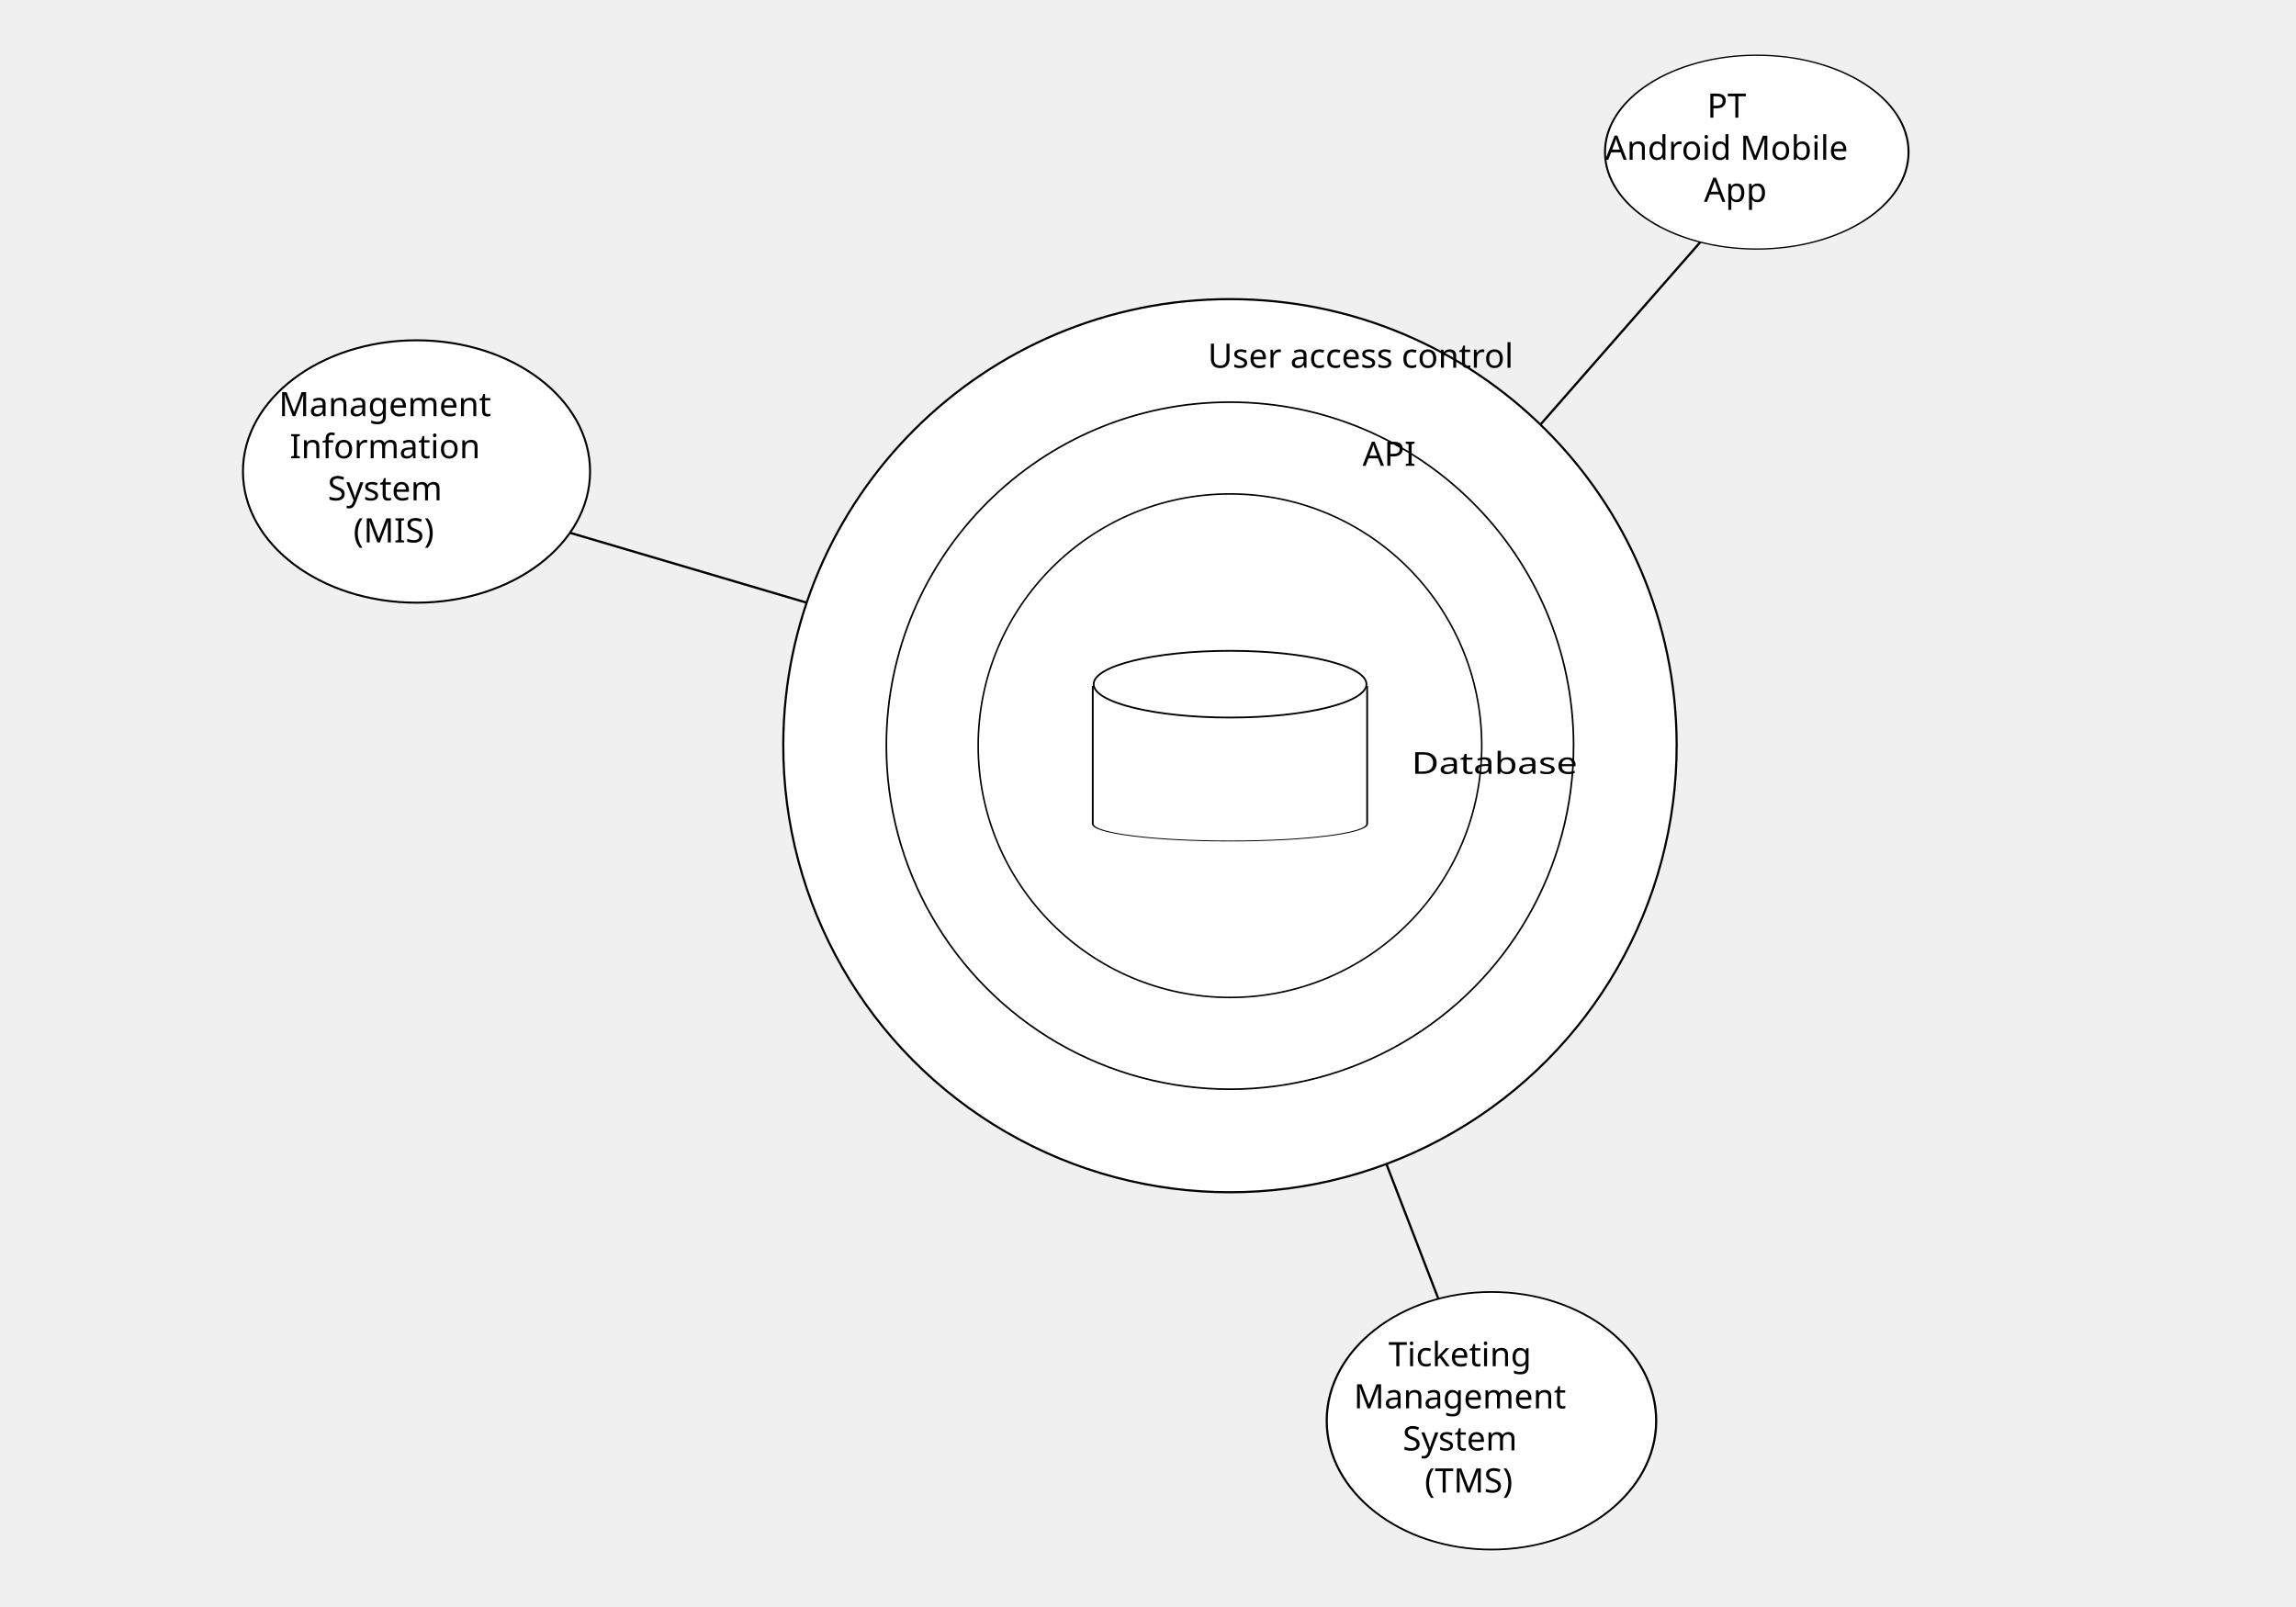
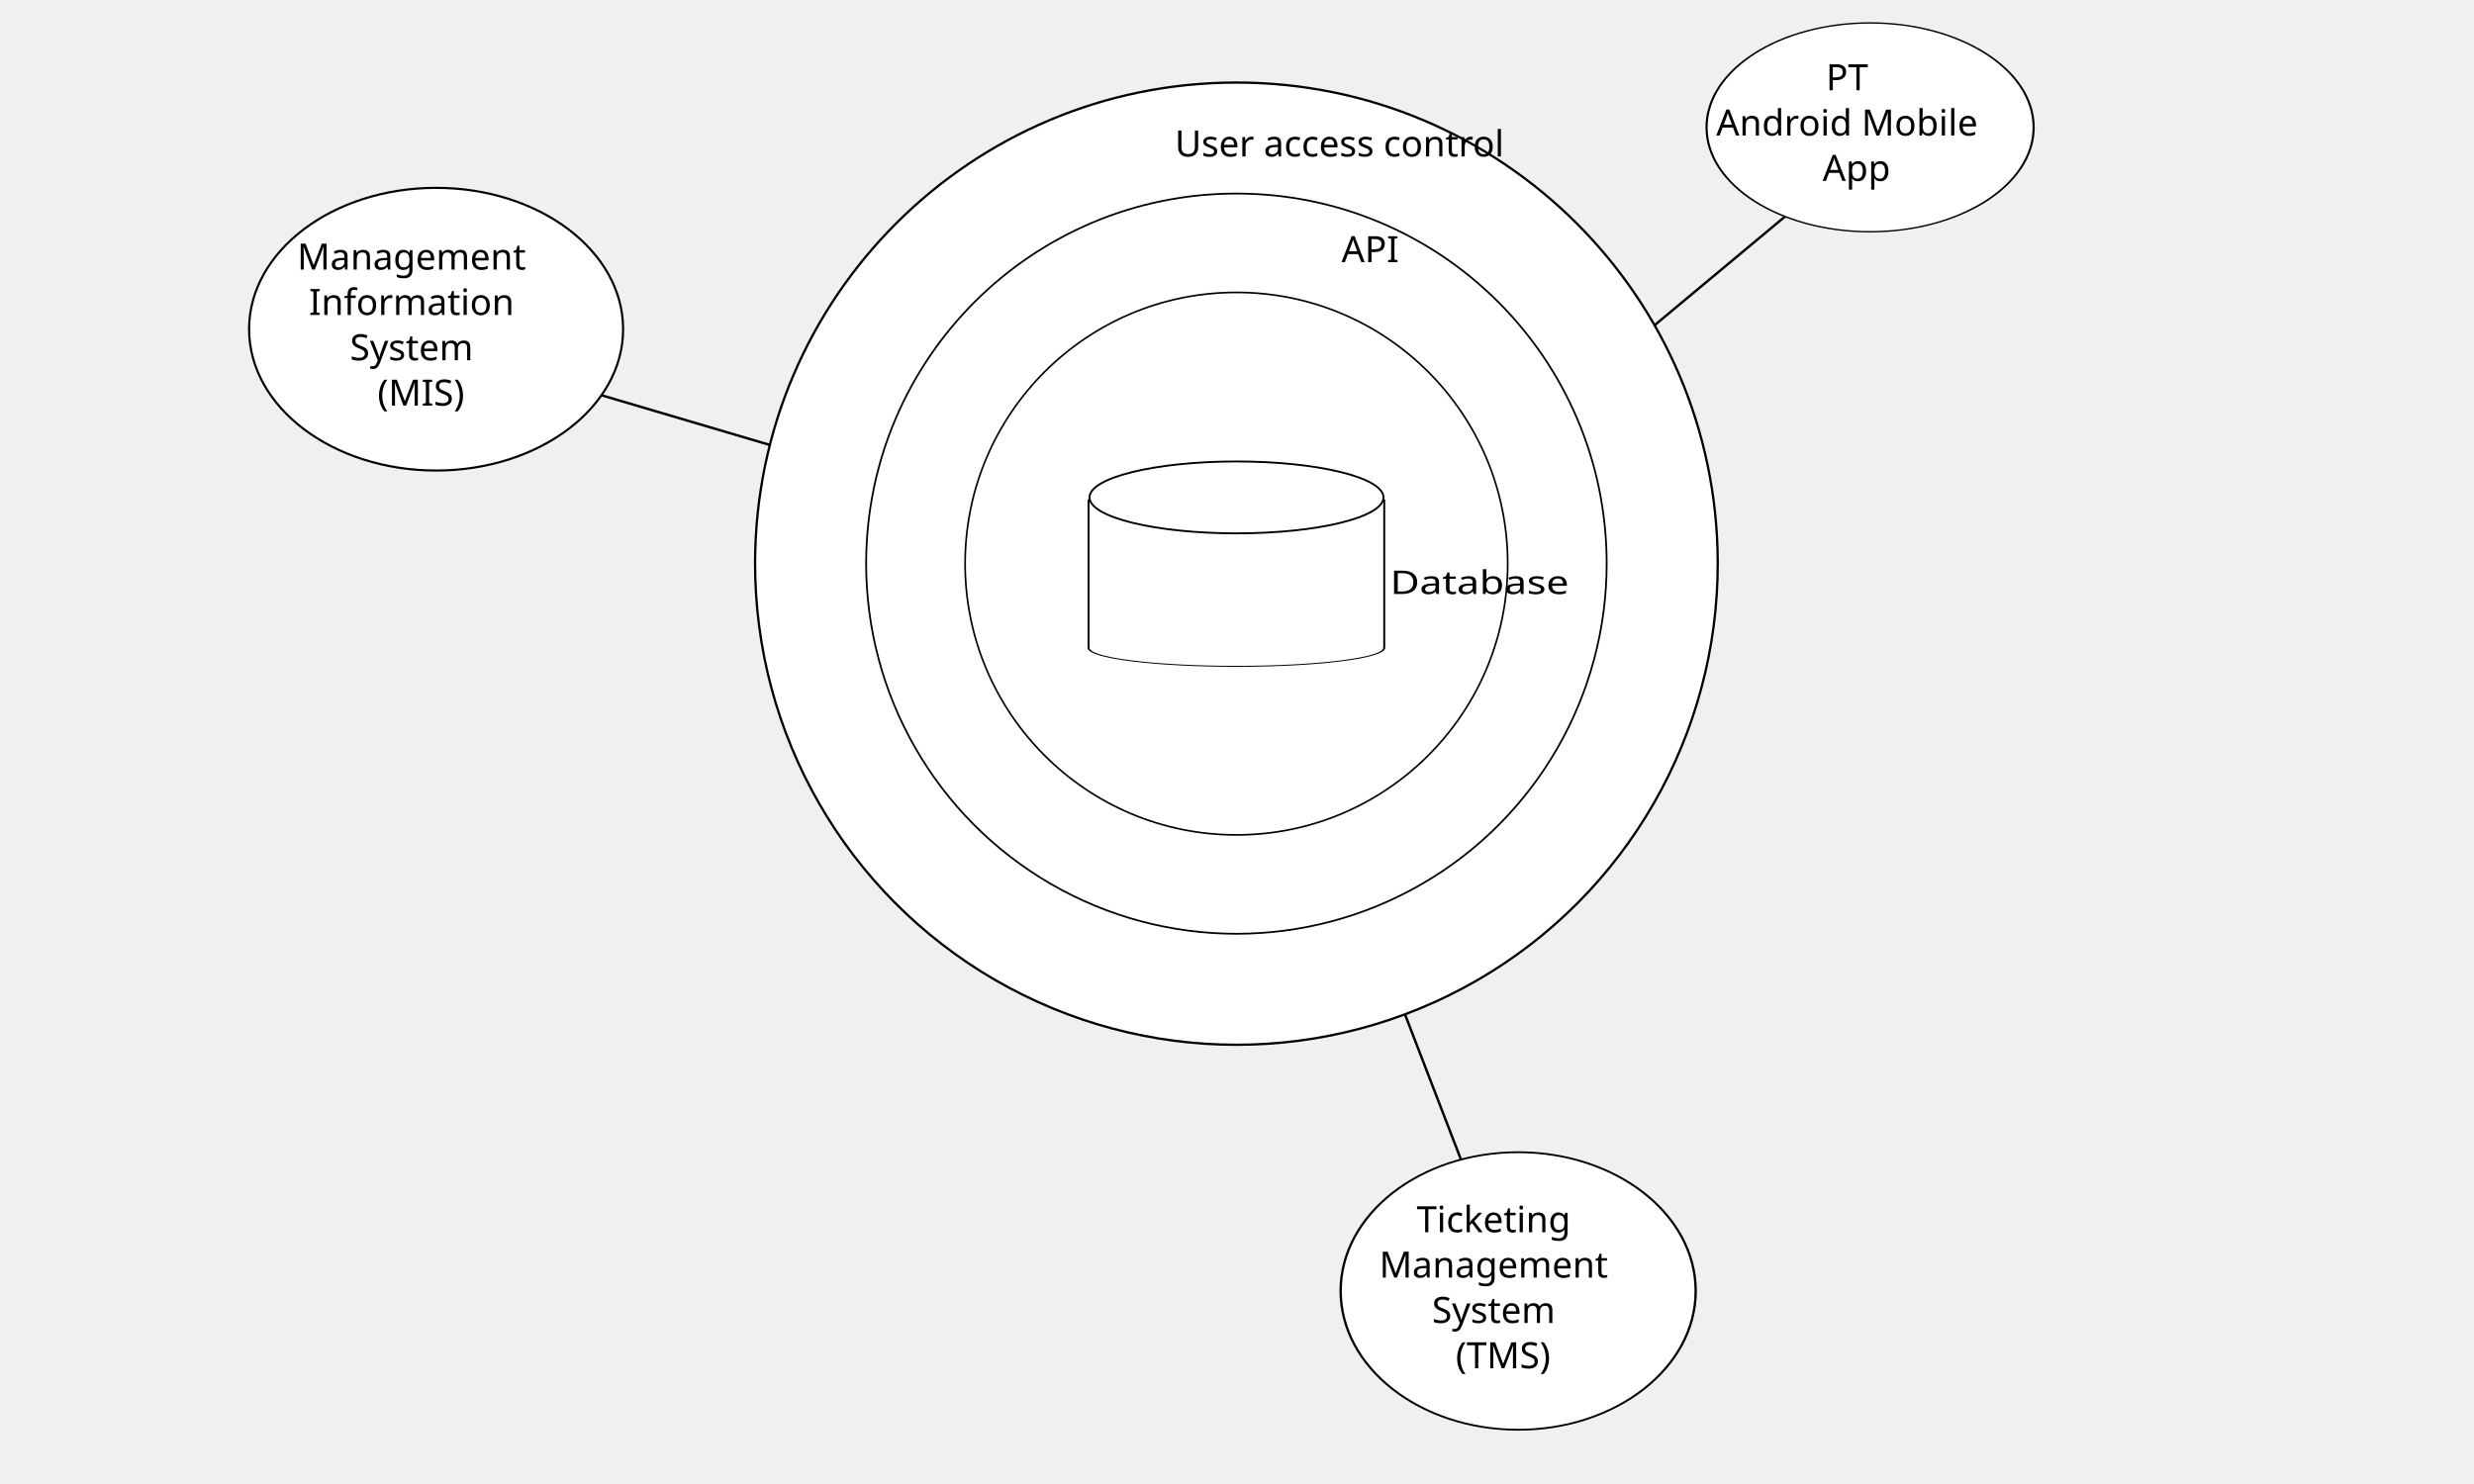
- <svg xmlns="http://www.w3.org/2000/svg" xmlns:ns1="http://schemas.microsoft.com/visio/2003/SVGExtensions/" xmlns:xlink="http://www.w3.org/1999/xlink" width="1000" height="700" viewBox="0 0 750 525" xml:space="preserve" class="st10" version="1.1" id="svg138" style="font-size:12px;overflow:visible;color-interpolation-filters:sRGB;fill:none;fill-rule:evenodd;stroke-linecap:square;stroke-miterlimit:3">
+ <svg xmlns="http://www.w3.org/2000/svg" xmlns:ns1="http://schemas.microsoft.com/visio/2003/SVGExtensions/" xmlns:xlink="http://www.w3.org/1999/xlink" width="1000" height="600" viewBox="0 0 750 450" xml:space="preserve" class="st10" version="1.1" id="svg138" style="font-size:12px;overflow:visible;color-interpolation-filters:sRGB;fill:none;fill-rule:evenodd;stroke-linecap:square;stroke-miterlimit:3">
  <ns1:documentProperties ns1:langID="1033" ns1:metric="true" ns1:viewMarkup="false">
    <ns1:userDefs>
      <ns1:ud ns1:nameU="msvSubprocessMaster" ns1:prompt="" ns1:val="VT4(Rectangle)" />
      <ns1:ud ns1:nameU="msvNoAutoConnect" ns1:val="VT0(1):26" />
    </ns1:userDefs>
  </ns1:documentProperties>
  <style type="text/css" id="style2">
	
		.st1 {fill:#ffffff;stroke:#000000;stroke-linecap:round;stroke-linejoin:round;stroke-width:0.75}
		.st2 {fill:#000000;font-family:Calibri;font-size:2em}
		.st3 {fill:none;stroke:none;stroke-linecap:round;stroke-linejoin:round;stroke-width:0.75}
		.st4 {fill:#000000;font-family:Calibri;font-size:1.333em}
		.st5 {font-size:1em}
		.st6 {fill:#000000;font-family:Calibri;font-size:2.5em}
		.st7 {fill:#000000;font-family:Calibri;font-size:1.167em}
		.st8 {marker-end:url(#mrkr4-41);stroke:#000000;stroke-linecap:round;stroke-linejoin:round;stroke-width:0.238}
		.st9 {fill:#000000;fill-opacity:1;stroke:#000000;stroke-opacity:1;stroke-width:0.086}
		.st10 {fill:none;fill-rule:evenodd;font-size:12px;overflow:visible;stroke-linecap:square;stroke-miterlimit:3}
	
	</style>
  <defs id="Markers">
    <g id="lend4">
      <path d="M 2,1 0,0 2,-1 v 2" style="stroke:none" id="path4" />
    </g>
    <marker id="mrkr4-41" class="st9" ns1:arrowType="4" ns1:arrowSize="2" ns1:setback="23.2087" refX="-23.209" orient="auto" markerUnits="strokeWidth" overflow="visible" style="overflow:visible;fill:#000000;fill-opacity:1;stroke:#000000;stroke-width:0.086;stroke-opacity:1">
      <use xlink:href="#lend4" transform="scale(-11.60437)" id="use7" x="0" y="0" width="100%" height="100%" />
    </marker>
  </defs>
-   <g id="g6153">
-     <path id="path1285" d="m 450.486,374.068 32.343,83.937" style="fill:none;stroke:#000000;stroke-width:0.75px;stroke-linecap:butt;stroke-linejoin:miter;stroke-opacity:1" />
-     <path id="path1283" d="M 572.926,59.113 496.69,146.13" style="fill:none;stroke:#000000;stroke-width:0.75px;stroke-linecap:butt;stroke-linejoin:miter;stroke-opacity:1" />
-     <path id="path1281" d="m 174.507,170.611 99.635,29.423" style="fill:none;stroke:#000000;stroke-width:0.75px;stroke-linecap:butt;stroke-linejoin:miter;stroke-opacity:1" />
-     <g id="shape32-1-6" ns1:mID="32" ns1:groupContext="shape" transform="matrix(0.9317912,0,0,0.9316399,255.8588,-348.8733)" style="font-size:12px;overflow:visible;color-interpolation-filters:sRGB;fill:none;fill-rule:evenodd;stroke-linecap:square;stroke-miterlimit:3">
+   <path style="fill:none;stroke:#000000;stroke-width:0.75px;stroke-linecap:butt;stroke-linejoin:miter;stroke-opacity:1" d="m 423.534,301.378 32.343,83.937" id="path1285" />
+   <path style="fill:none;stroke:#000000;stroke-width:0.75px;stroke-linecap:butt;stroke-linejoin:miter;stroke-opacity:1" d="M 565.995,44.948 478.208,118.104" id="path1283" />
+   <path style="fill:none;stroke:#000000;stroke-width:0.75px;stroke-linecap:butt;stroke-linejoin:miter;stroke-opacity:1" d="m 170.657,116.403 99.635,29.423" id="path1281" />
+   <g style="font-size:12px;overflow:visible;color-interpolation-filters:sRGB;fill:none;fill-rule:evenodd;stroke-linecap:square;stroke-miterlimit:3" transform="matrix(0.9317912,0,0,0.9316399,228.9066,-421.5631)" ns1:groupContext="shape" ns1:mID="32" id="shape32-1-6">
+     <ns1:userDefs>
+       <ns1:ud ns1:val="VT0(15):26" ns1:nameU="visVersion" />
+     </ns1:userDefs>
+     <path style="fill:#ffffff;stroke:#000000;stroke-width:0.75;stroke-linecap:round;stroke-linejoin:round" id="path15-1" class="st1" d="m 0,635.4 a 156.596,156.596 0 0 1 313.19,0 156.596,156.596 0 1 1 -313.19,0 z" />
+   </g>
+   <text x="327.572" y="47.451" class="st4" ns1:langID="2052" id="text59" style="font-style:normal;font-variant:normal;font-weight:normal;font-stretch:normal;font-size:11px;font-family:Calibri;-inkscape-font-specification:'Calibri, Normal';font-variant-ligatures:normal;font-variant-caps:normal;font-variant-numeric:normal;font-feature-settings:normal;text-align:start;writing-mode:lr-tb;text-anchor:start;fill:#000000">
+     <ns1:paragraph ns1:horizAlign="1" />
+     <ns1:tabList />User access control</text>
+   <g id="g1203" transform="translate(-8.23068,-82.97937)">
+     <g id="shape32-1" ns1:mID="32" ns1:groupContext="shape" transform="matrix(0.7167734,0,0,0.7166714,270.808,-201.8724)">
      <ns1:userDefs>
        <ns1:ud ns1:nameU="visVersion" ns1:val="VT0(15):26" />
      </ns1:userDefs>
-       <path d="m 0,635.4 a 156.596,156.596 0 0 1 313.19,0 156.596,156.596 0 1 1 -313.19,0 z" class="st1" id="path15-1" style="fill:#ffffff;stroke:#000000;stroke-width:0.75;stroke-linecap:round;stroke-linejoin:round" />
+       <path d="m 0,635.4 a 156.596,156.596 0 0 1 313.19,0 156.596,156.596 0 1 1 -313.19,0 z" class="st1" id="path15" style="fill:#ffffff;stroke:#000000;stroke-width:0.75;stroke-linecap:round;stroke-linejoin:round" />
    </g>
-     <text style="font-style:normal;font-variant:normal;font-weight:normal;font-stretch:normal;font-size:11px;font-family:Calibri;-inkscape-font-specification:'Calibri, Normal';font-variant-ligatures:normal;font-variant-caps:normal;font-variant-numeric:normal;font-feature-settings:normal;text-align:start;writing-mode:lr-tb;text-anchor:start;fill:#000000" id="text59" ns1:langID="2052" class="st4" y="120.14" x="354.524">
+     <g transform="translate(48.34246,-77.65034)" id="g1189">
+       <path transform="matrix(0.6786785,0,0,0.6787318,252.4664,-123.7549)" style="font-size:12px;overflow:visible;color-interpolation-filters:sRGB;fill:#ffffff;fill-rule:evenodd;stroke:#000000;stroke-width:0.75;stroke-linecap:round;stroke-linejoin:round;stroke-miterlimit:3" id="path20" class="st1" d="m 0,670.82 a 121.18,121.18 0 1 1 242.36,0 121.18,121.18 0 1 1 -242.36,0 z" />
+       <g id="g1143" transform="translate(-76.46929,78.40322)">
+         <g transform="matrix(0.7826484,0,0,0.3870247,366.3635,-22.24076)" ns1:groupContext="shape" ns1:mID="35" id="shape35-6">
+           <ns1:userDefs>
+             <ns1:ud ns1:val="VT0(0.11811023622047):24" ns1:prompt="" ns1:nameU="ControlHalfHeight" />
+             <ns1:ud ns1:val="VT0(1):26" ns1:prompt="" ns1:nameU="FillForegnd" />
+             <ns1:ud ns1:val="VT0(3.222440845243):1" ns1:prompt="" ns1:nameU="ControlHalfHeight" />
+             <ns1:ud ns1:val="VT5(#ffffff)" ns1:prompt="" ns1:nameU="FillForegnd" />
+           </ns1:userDefs>
+           <path style="fill:#ffffff;stroke:#000000;stroke-width:0.75;stroke-linecap:round;stroke-linejoin:round" id="path29" class="st1" d="m 0,777.5 a 57.26,14.501 -180 1 0 114.52,0 V 661.49 H 0 Z" />
+         </g>
+         <ellipse cx="411.211" cy="233.056" rx="44.556" ry="10.9" class="st1" id="ellipse32" style="fill:#ffffff;stroke:#000000;stroke-width:0.574;stroke-linecap:round;stroke-linejoin:round" />
+         <text transform="scale(1.11141,0.8997581)" x="348.979" y="291.576" class="st2" ns1:langID="2052" id="text34" style="font-style:normal;font-variant:normal;font-weight:normal;font-stretch:normal;font-size:11px;font-family:Calibri;-inkscape-font-specification:'Calibri, Normal';font-variant-ligatures:normal;font-variant-caps:normal;font-variant-numeric:normal;font-feature-settings:normal;text-align:start;writing-mode:lr-tb;text-anchor:start;fill:#000000;stroke-width:0.9">
+           <ns1:paragraph ns1:horizAlign="1" />
+           <ns1:tabList />Database</text>
+       </g>
+     </g>
+     <text style="font-style:normal;font-variant:normal;font-weight:normal;font-stretch:normal;font-size:11px;font-family:Calibri;-inkscape-font-specification:'Calibri, Normal';font-variant-ligatures:normal;font-variant-caps:normal;font-variant-numeric:normal;font-feature-settings:normal;text-align:start;writing-mode:lr-tb;text-anchor:start;fill:#000000" id="text68" ns1:langID="2052" class="st2" y="162.474" x="374.872">
      <ns1:paragraph ns1:horizAlign="1" />
-       <ns1:tabList />User access control</text>
-     <g transform="translate(18.72147,-10.28955)" id="g1203">
-       <g transform="matrix(0.7167734,0,0,0.7166714,270.808,-201.8724)" ns1:groupContext="shape" ns1:mID="32" id="shape32-1">
-         <ns1:userDefs>
-           <ns1:ud ns1:val="VT0(15):26" ns1:nameU="visVersion" />
-         </ns1:userDefs>
-         <path style="fill:#ffffff;stroke:#000000;stroke-width:0.75;stroke-linecap:round;stroke-linejoin:round" id="path15" class="st1" d="m 0,635.4 a 156.596,156.596 0 0 1 313.19,0 156.596,156.596 0 1 1 -313.19,0 z" />
-       </g>
-       <g id="g1189" transform="translate(48.34246,-77.65034)">
-         <path d="m 0,670.82 a 121.18,121.18 0 1 1 242.36,0 121.18,121.18 0 1 1 -242.36,0 z" class="st1" id="path20" style="font-size:12px;overflow:visible;color-interpolation-filters:sRGB;fill:#ffffff;fill-rule:evenodd;stroke:#000000;stroke-width:0.75;stroke-linecap:round;stroke-linejoin:round;stroke-miterlimit:3" transform="matrix(0.6786785,0,0,0.6787318,252.4664,-123.7549)" />
-         <g transform="translate(-76.46929,78.40322)" id="g1143">
-           <g id="shape35-6" ns1:mID="35" ns1:groupContext="shape" transform="matrix(0.7826484,0,0,0.3870247,366.3635,-22.24076)">
-             <ns1:userDefs>
-               <ns1:ud ns1:nameU="ControlHalfHeight" ns1:prompt="" ns1:val="VT0(0.11811023622047):24" />
-               <ns1:ud ns1:nameU="FillForegnd" ns1:prompt="" ns1:val="VT0(1):26" />
-               <ns1:ud ns1:nameU="ControlHalfHeight" ns1:prompt="" ns1:val="VT0(3.222440845243):1" />
-               <ns1:ud ns1:nameU="FillForegnd" ns1:prompt="" ns1:val="VT5(#ffffff)" />
-             </ns1:userDefs>
-             <path d="m 0,777.5 a 57.26,14.501 -180 1 0 114.52,0 V 661.49 H 0 Z" class="st1" id="path29" style="fill:#ffffff;stroke:#000000;stroke-width:0.75;stroke-linecap:round;stroke-linejoin:round" />
-           </g>
-           <ellipse style="fill:#ffffff;stroke:#000000;stroke-width:0.574;stroke-linecap:round;stroke-linejoin:round" id="ellipse32" class="st1" ry="10.9" rx="44.556" cy="233.056" cx="411.211" />
-           <text style="font-style:normal;font-variant:normal;font-weight:normal;font-stretch:normal;font-size:11px;font-family:Calibri;-inkscape-font-specification:'Calibri, Normal';font-variant-ligatures:normal;font-variant-caps:normal;font-variant-numeric:normal;font-feature-settings:normal;text-align:start;writing-mode:lr-tb;text-anchor:start;fill:#000000;stroke-width:0.9" id="text34" ns1:langID="2052" class="st2" y="291.576" x="348.979" transform="scale(1.11141,0.8997581)">
-             <ns1:paragraph ns1:horizAlign="1" />
-             <ns1:tabList />Database</text>
-         </g>
-       </g>
-       <text x="374.872" y="162.474" class="st2" ns1:langID="2052" id="text68" style="font-style:normal;font-variant:normal;font-weight:normal;font-stretch:normal;font-size:11px;font-family:Calibri;-inkscape-font-specification:'Calibri, Normal';font-variant-ligatures:normal;font-variant-caps:normal;font-variant-numeric:normal;font-feature-settings:normal;text-align:start;writing-mode:lr-tb;text-anchor:start;fill:#000000">
-         <ns1:paragraph ns1:horizAlign="1" />
-         <ns1:tabList />API</text>
-     </g>
-     <g id="shape36-11" ns1:mID="36" ns1:groupContext="shape" transform="matrix(0.9491868,0,0,0.7421748,433.3776,-81.56998)">
-       <ns1:userDefs>
-         <ns1:ud ns1:nameU="visVersion" ns1:val="VT0(15):26" />
-       </ns1:userDefs>
-       <path d="m 0,735.31 a 56.695,56.695 0 1 1 113.39,0 56.695,56.695 0 0 1 -113.39,0 z" class="st1" id="path40" style="fill:#ffffff;stroke:#000000;stroke-width:0.75;stroke-linecap:round;stroke-linejoin:round" />
-     </g>
-     <rect style="fill:none;stroke:none;stroke-width:0.75;stroke-linecap:round;stroke-linejoin:round" id="rect75" class="st3" height="27" width="113.386" y="450.659" x="430.499" />
-     <text style="font-style:normal;font-variant:normal;font-weight:normal;font-stretch:normal;font-size:11px;font-family:Calibri;-inkscape-font-specification:'Calibri, Normal';font-variant-ligatures:normal;font-variant-caps:normal;font-variant-numeric:normal;font-feature-settings:normal;text-align:center;writing-mode:lr-tb;text-anchor:middle;fill:#000000" id="text81" ns1:langID="2052" class="st4" y="446.348" x="486.91">
-       <ns1:paragraph ns1:horizAlign="1" />
-       <ns1:tabList />
-       <tspan y="446.348" x="486.91" id="tspan1075">Ticketing</tspan>
-       <tspan y="460.098" x="486.91" id="tspan1077">Management</tspan>
-       <tspan y="473.848" x="486.91" id="tspan1079">System</tspan>
-       <tspan y="487.598" x="486.91" id="tspan1081">(TMS)</tspan>
-     </text>
-     <g id="shape37-13" ns1:mID="37" ns1:groupContext="shape" transform="matrix(0.8744978,0,0,0.5584231,524.2787,-360.9162)">
-       <ns1:userDefs>
-         <ns1:ud ns1:nameU="visVersion" ns1:val="VT0(15):26" />
-       </ns1:userDefs>
-       <path d="m 0,735.31 a 56.695,56.695 0 1 1 113.39,0 56.695,56.695 0 0 1 -113.39,0 z" class="st1" id="path45" style="fill:#ffffff;stroke:#000000;stroke-width:0.75;stroke-linecap:round;stroke-linejoin:round" />
-     </g>
-     <text style="font-style:normal;font-variant:normal;font-weight:normal;font-stretch:normal;font-size:11px;font-family:Calibri;-inkscape-font-specification:'Calibri, Normal';font-variant-ligatures:normal;font-variant-caps:normal;font-variant-numeric:normal;font-feature-settings:normal;text-align:center;writing-mode:lr-tb;text-anchor:middle;fill:#000000" id="text90" ns1:langID="2052" class="st6" y="38.445" x="574.03">
-       <ns1:paragraph ns1:horizAlign="1" />
-       <ns1:tabList />
-       <tspan y="38.445" x="574.03" id="tspan1242">PT</tspan>
-       <tspan y="52.195" x="574.03" id="tspan1244">Android Mobile</tspan>
-       <tspan y="65.945" x="574.03" id="tspan1246">App</tspan>
-     </text>
-     <path style="fill:#ffffff;stroke:#000000;stroke-width:0.652;stroke-linecap:round;stroke-linejoin:round" id="path50" class="st1" d="m 79.36,154.031 a 56.695,42.858 0 1 1 113.39,0 56.695,42.858 0 0 1 -113.39,0 z" />
-     <rect style="fill:none;stroke:none;stroke-width:0.75;stroke-linecap:round;stroke-linejoin:round" id="rect97" class="st3" height="27" width="95.386" y="140.531" x="88.362" />
-     <text style="font-style:normal;font-variant:normal;font-weight:normal;font-stretch:normal;font-size:11px;font-family:Calibri;-inkscape-font-specification:'Calibri, Normal';font-variant-ligatures:normal;font-variant-caps:normal;font-variant-numeric:normal;font-feature-settings:normal;text-align:center;writing-mode:lr-tb;text-anchor:middle;fill:#000000" id="text103" ns1:langID="2052" class="st7" y="135.954" x="135.773">
-       <ns1:paragraph ns1:horizAlign="1" />
-       <ns1:tabList />
-       <tspan id="tspan1225" x="135.773" y="135.954">Management</tspan>
-       <tspan id="tspan1227" x="135.773" y="149.704">Information</tspan>
-       <tspan id="tspan1229" x="135.773" y="163.454">System</tspan>
-       <tspan id="tspan1231" x="135.773" y="177.204">(MIS)</tspan>
-     </text>
+       <ns1:tabList />API</text>
  </g>
+   <g transform="matrix(0.9491868,0,0,0.7421748,406.4255,-154.2598)" ns1:groupContext="shape" ns1:mID="36" id="shape36-11">
+     <ns1:userDefs>
+       <ns1:ud ns1:val="VT0(15):26" ns1:nameU="visVersion" />
+     </ns1:userDefs>
+     <path style="fill:#ffffff;stroke:#000000;stroke-width:0.75;stroke-linecap:round;stroke-linejoin:round" id="path40" class="st1" d="m 0,735.31 a 56.695,56.695 0 1 1 113.39,0 56.695,56.695 0 0 1 -113.39,0 z" />
+   </g>
+   <rect x="403.547" y="377.969" width="113.386" height="27" class="st3" id="rect75" style="fill:none;stroke:none;stroke-width:0.75;stroke-linecap:round;stroke-linejoin:round" />
+   <text x="459.958" y="373.658" class="st4" ns1:langID="2052" id="text81" style="font-style:normal;font-variant:normal;font-weight:normal;font-stretch:normal;font-size:11px;font-family:Calibri;-inkscape-font-specification:'Calibri, Normal';font-variant-ligatures:normal;font-variant-caps:normal;font-variant-numeric:normal;font-feature-settings:normal;text-align:center;writing-mode:lr-tb;text-anchor:middle;fill:#000000">
+     <ns1:paragraph ns1:horizAlign="1" />
+     <ns1:tabList />
+     <tspan id="tspan1075" x="459.958" y="373.658">Ticketing</tspan>
+     <tspan id="tspan1077" x="459.958" y="387.408">Management</tspan>
+     <tspan id="tspan1079" x="459.958" y="401.158">System</tspan>
+     <tspan id="tspan1081" x="459.958" y="414.908">(TMS)</tspan>
+   </text>
+   <g transform="matrix(0.8744978,0,0,0.5584231,517.3482,-372.0011)" ns1:groupContext="shape" ns1:mID="37" id="shape37-13">
+     <ns1:userDefs>
+       <ns1:ud ns1:val="VT0(15):26" ns1:nameU="visVersion" />
+     </ns1:userDefs>
+     <path style="fill:#ffffff;stroke:#000000;stroke-width:0.75;stroke-linecap:round;stroke-linejoin:round" id="path45" class="st1" d="m 0,735.31 a 56.695,56.695 0 1 1 113.39,0 56.695,56.695 0 0 1 -113.39,0 z" />
+   </g>
+   <text x="567.1" y="27.361" class="st6" ns1:langID="2052" id="text90" style="font-style:normal;font-variant:normal;font-weight:normal;font-stretch:normal;font-size:11px;font-family:Calibri;-inkscape-font-specification:'Calibri, Normal';font-variant-ligatures:normal;font-variant-caps:normal;font-variant-numeric:normal;font-feature-settings:normal;text-align:center;writing-mode:lr-tb;text-anchor:middle;fill:#000000">
+     <ns1:paragraph ns1:horizAlign="1" />
+     <ns1:tabList />
+     <tspan id="tspan1242" x="567.1" y="27.361">PT</tspan>
+     <tspan id="tspan1244" x="567.1" y="41.111">Android Mobile</tspan>
+     <tspan id="tspan1246" x="567.1" y="54.861">App</tspan>
+   </text>
+   <path d="m 75.509,99.822 a 56.695,42.858 0 1 1 113.39,0 56.695,42.858 0 0 1 -113.39,0 z" class="st1" id="path50" style="fill:#ffffff;stroke:#000000;stroke-width:0.652;stroke-linecap:round;stroke-linejoin:round" />
+   <rect x="84.512" y="86.322" width="95.386" height="27" class="st3" id="rect97" style="fill:none;stroke:none;stroke-width:0.75;stroke-linecap:round;stroke-linejoin:round" />
+   <text x="131.922" y="81.746" class="st7" ns1:langID="2052" id="text103" style="font-style:normal;font-variant:normal;font-weight:normal;font-stretch:normal;font-size:11px;font-family:Calibri;-inkscape-font-specification:'Calibri, Normal';font-variant-ligatures:normal;font-variant-caps:normal;font-variant-numeric:normal;font-feature-settings:normal;text-align:center;writing-mode:lr-tb;text-anchor:middle;fill:#000000">
+     <ns1:paragraph ns1:horizAlign="1" />
+     <ns1:tabList />
+     <tspan y="81.746" x="131.922" id="tspan1225">Management</tspan>
+     <tspan y="95.496" x="131.922" id="tspan1227">Information</tspan>
+     <tspan y="109.246" x="131.922" id="tspan1229">System</tspan>
+     <tspan y="122.996" x="131.922" id="tspan1231">(MIS)</tspan>
+   </text>
</svg>
